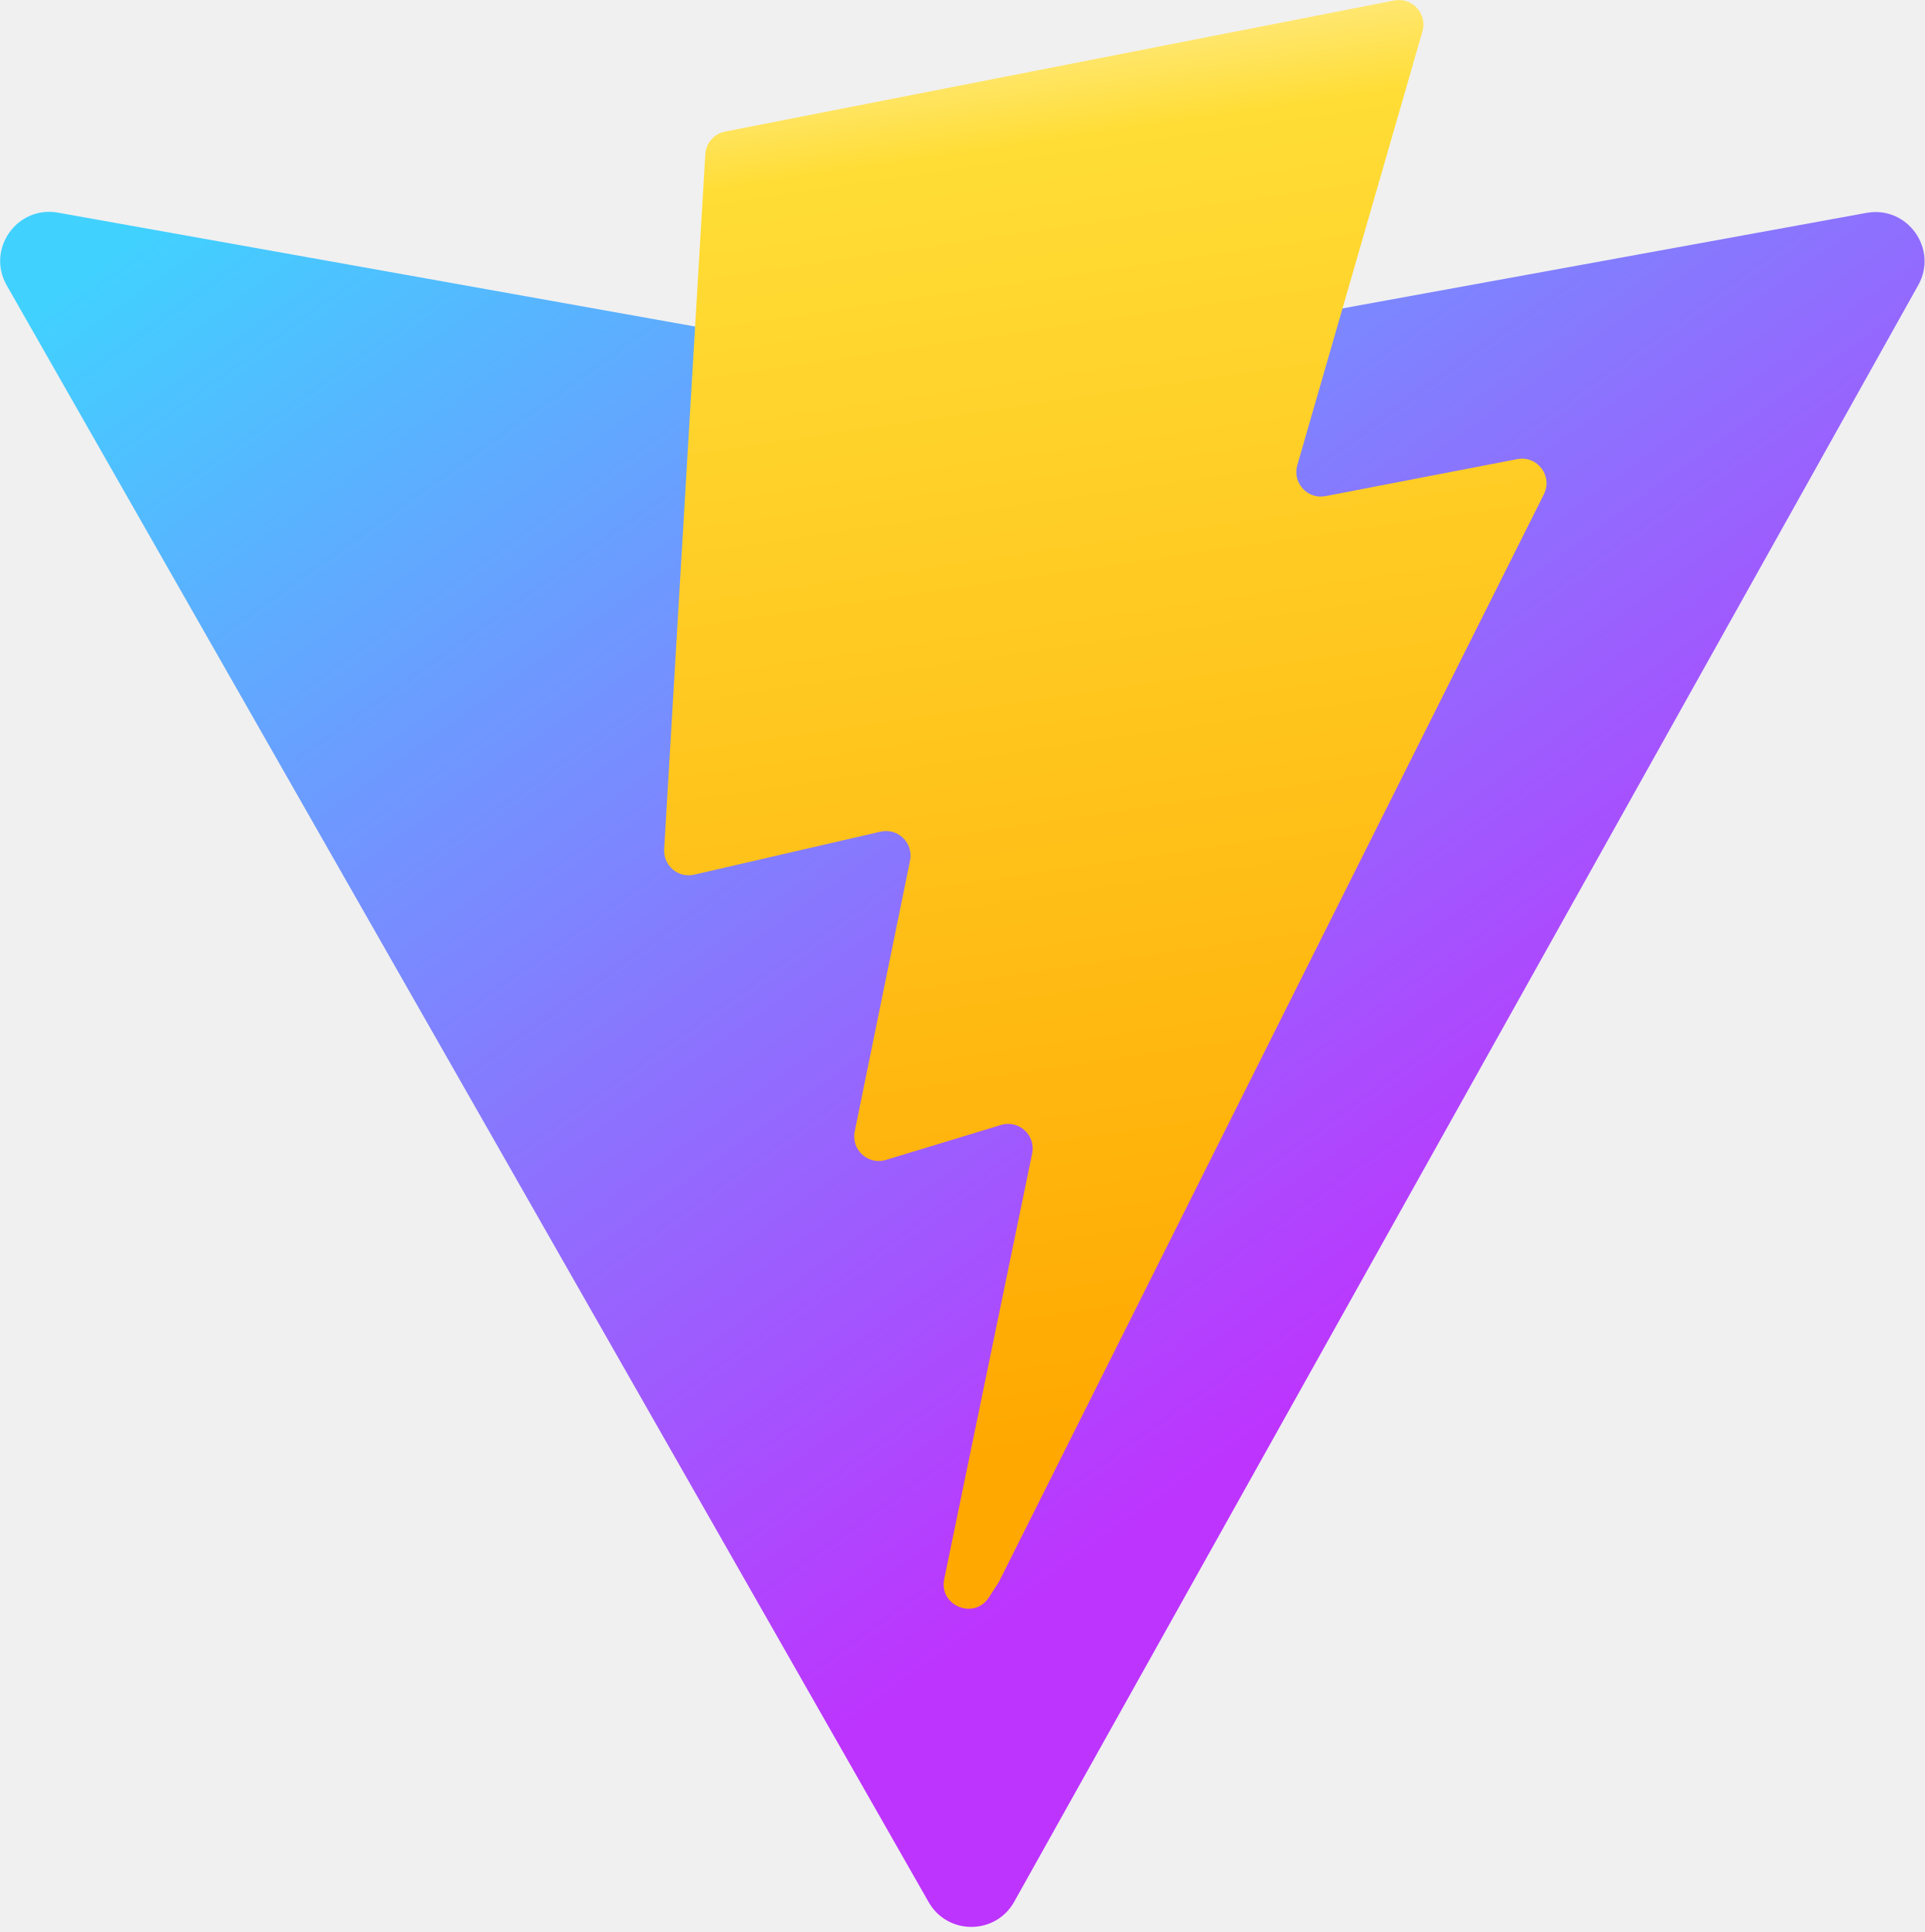
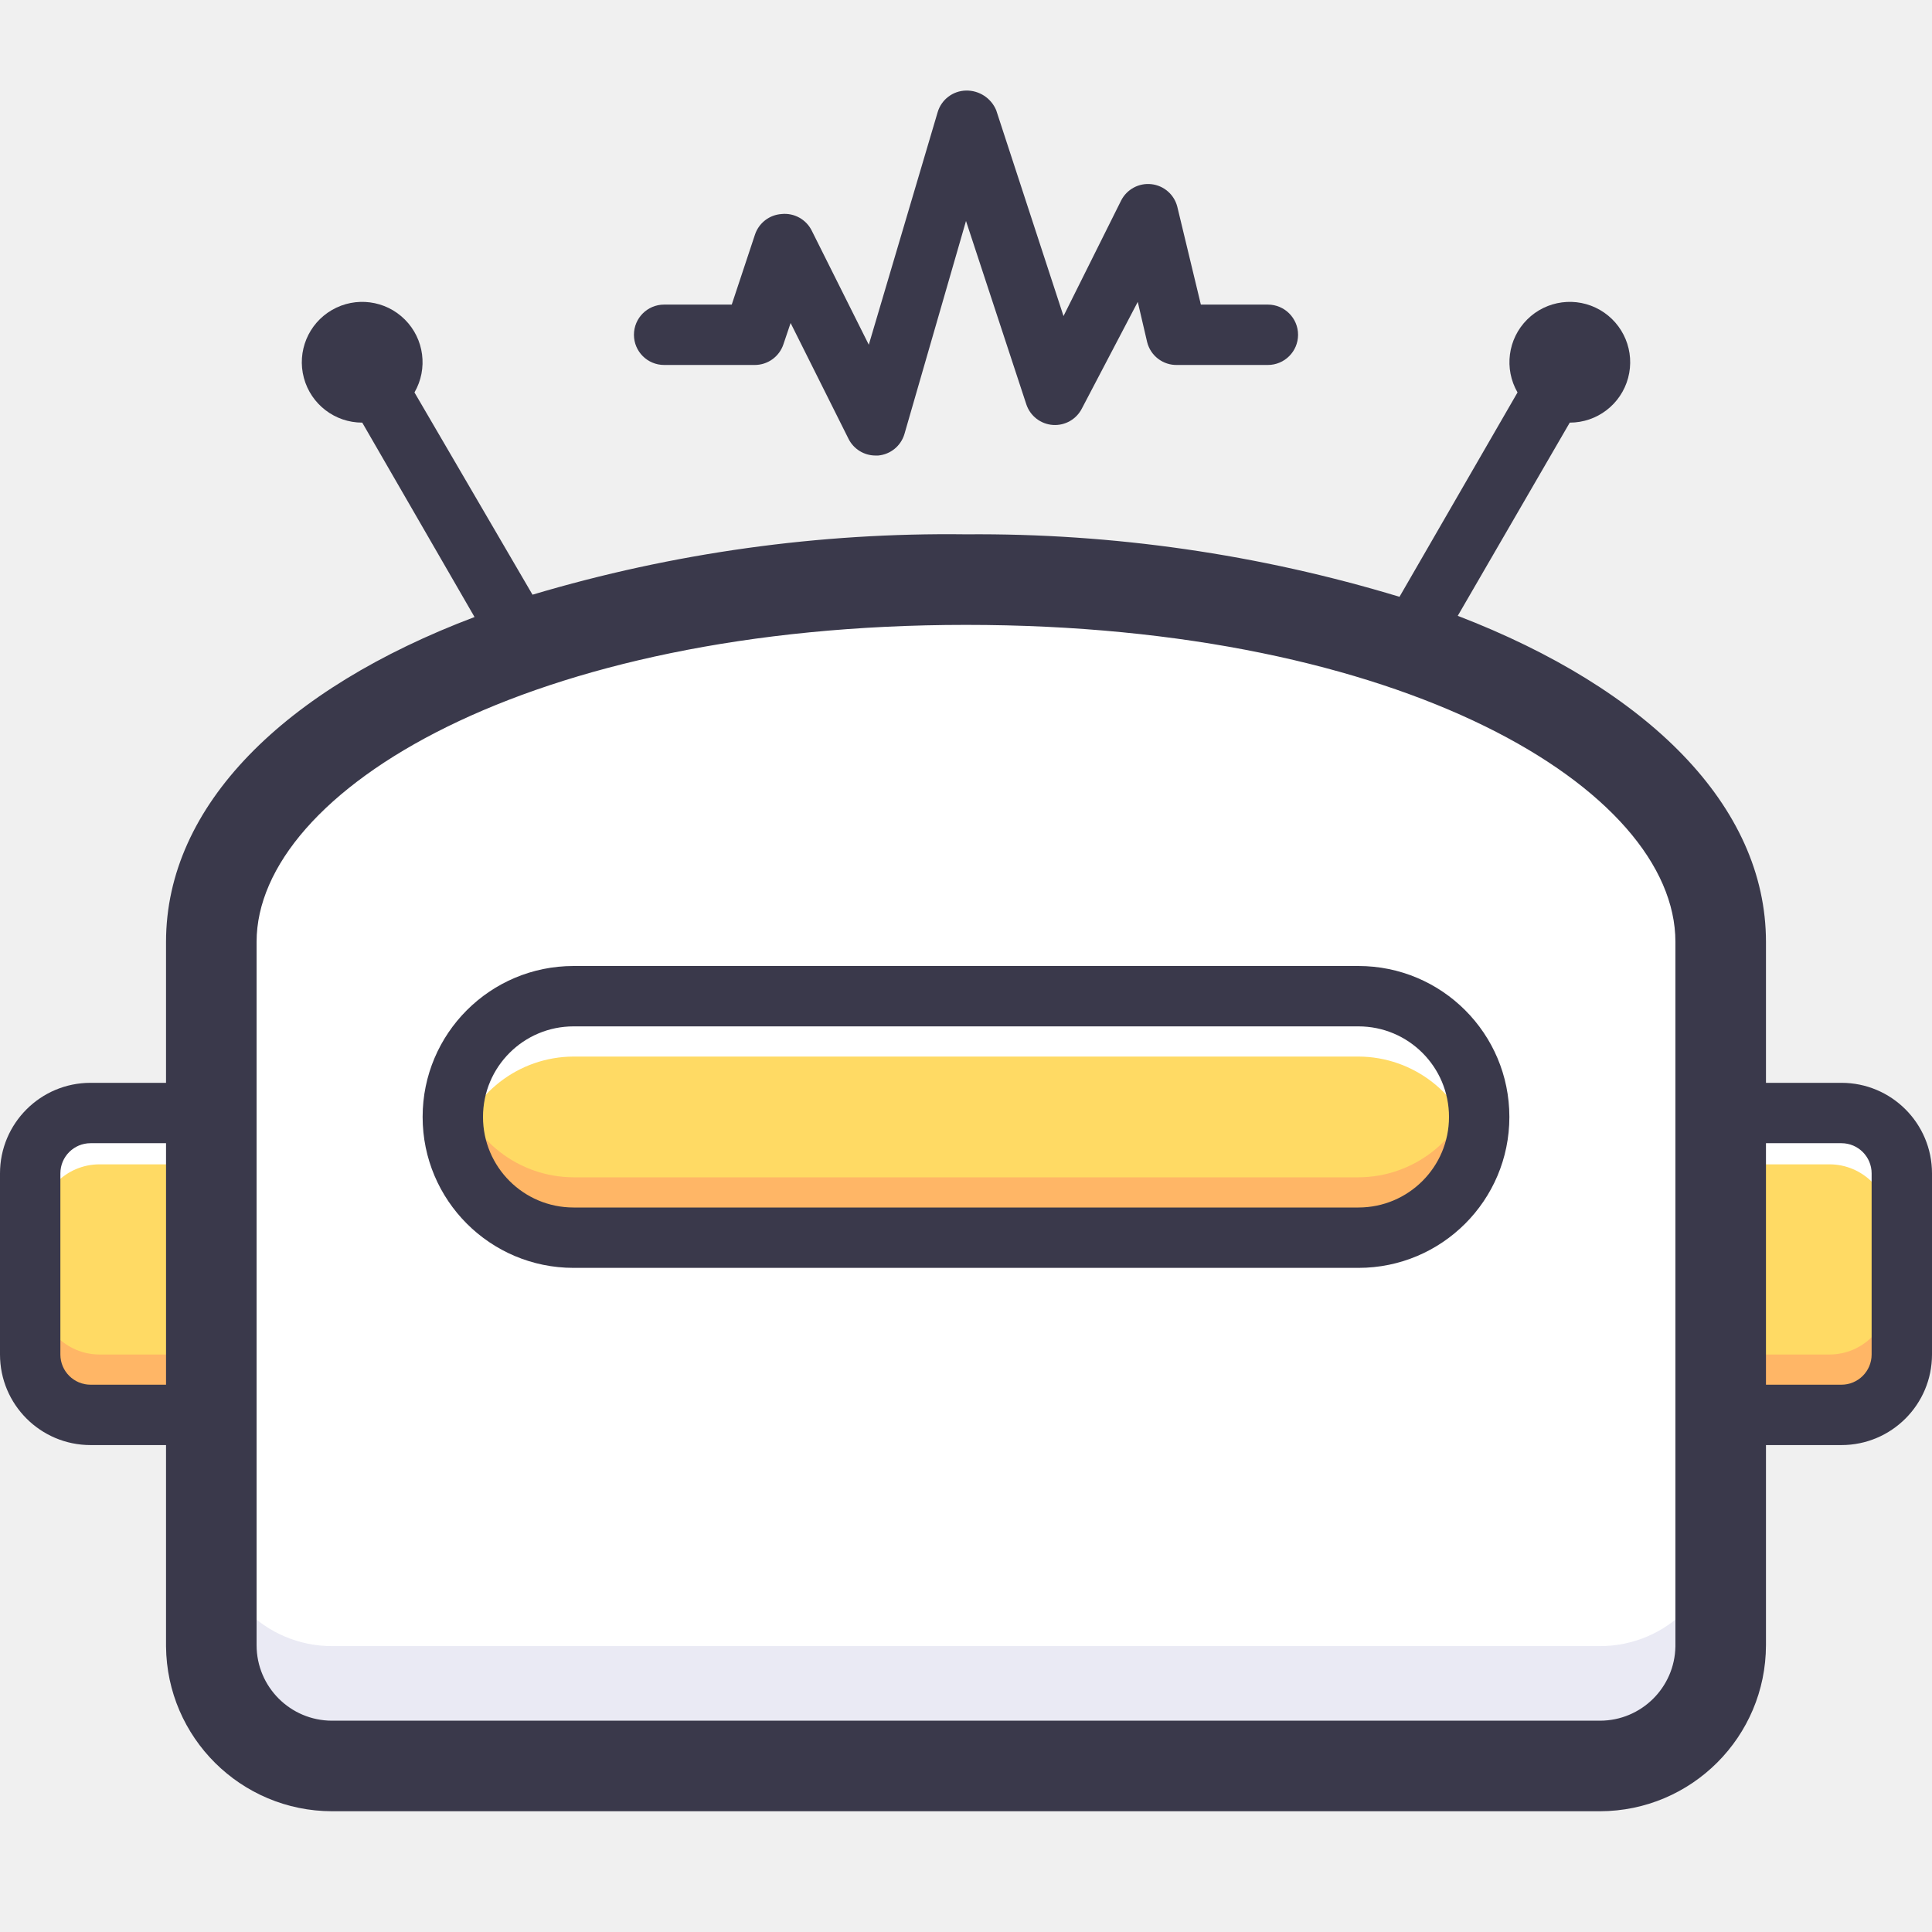
- <svg xmlns="http://www.w3.org/2000/svg" aria-hidden="true" role="img" class="iconify iconify--logos" width="31.88" height="32" preserveAspectRatio="xMidYMid meet" viewBox="0 0 256 257">
-   <defs>
-     <linearGradient id="IconifyId1813088fe1fbc01fb466" x1="-.828%" x2="57.636%" y1="7.652%" y2="78.411%">
-       <stop offset="0%" stop-color="#41D1FF" />
-       <stop offset="100%" stop-color="#BD34FE" />
-     </linearGradient>
-     <linearGradient id="IconifyId1813088fe1fbc01fb467" x1="43.376%" x2="50.316%" y1="2.242%" y2="89.03%">
-       <stop offset="0%" stop-color="#FFEA83" />
-       <stop offset="8.333%" stop-color="#FFDD35" />
-       <stop offset="100%" stop-color="#FFA800" />
-     </linearGradient>
-   </defs>
-   <path fill="url(#IconifyId1813088fe1fbc01fb466)" d="M255.153 37.938L134.897 252.976c-2.483 4.44-8.862 4.466-11.382.048L.875 37.958c-2.746-4.814 1.371-10.646 6.827-9.67l120.385 21.517a6.537 6.537 0 0 0 2.322-.004l117.867-21.483c5.438-.991 9.574 4.796 6.877 9.62Z" />
-   <path fill="url(#IconifyId1813088fe1fbc01fb467)" d="M185.432.063L96.44 17.501a3.268 3.268 0 0 0-2.634 3.014l-5.474 92.456a3.268 3.268 0 0 0 3.997 3.378l24.777-5.718c2.318-.535 4.413 1.507 3.936 3.838l-7.361 36.047c-.495 2.426 1.782 4.5 4.151 3.78l15.304-4.649c2.372-.72 4.652 1.36 4.15 3.788l-11.698 56.621c-.732 3.542 3.979 5.473 5.943 2.437l1.313-2.028l72.516-144.72c1.215-2.423-.88-5.186-3.54-4.672l-25.505 4.922c-2.396.462-4.435-1.77-3.759-4.114l16.646-57.705c.677-2.35-1.37-4.583-3.769-4.113Z" />
+ <svg xmlns="http://www.w3.org/2000/svg" t="1660486569663" class="icon" viewBox="0 0 1024 1024" version="1.1" p-id="1012" width="300" height="300">
+   <path d="M112 499.2c0-106.08 170.24-192 400-192s400 85.92 400 192v373.28a64 64 0 0 1-64 64H176a64 64 0 0 1-64-64z" fill="#FFFFFF" p-id="1013" />
+   <path d="M848 872.48H176a64 64 0 0 1-64-64v64a64 64 0 0 0 64 64h672a64 64 0 0 0 64-64v-64a64 64 0 0 1-64 64z" fill="#EAEAF4" p-id="1014" />
+   <path d="M240 527.52m64 0l416 0q64 0 64 64l0 0q0 64-64 64l-416 0q-64 0-64-64l0 0q0-64 64-64Z" fill="#FFDA64" p-id="1015" />
+   <path d="M720 528H304a64 64 0 0 0-64 64 64 64 0 0 0 2.24 16A64 64 0 0 1 304 560h416a64 64 0 0 1 61.76 48 64 64 0 0 0 2.24-16 64 64 0 0 0-64-64z" fill="#FFFFFF" p-id="1016" />
+   <path d="M720 624H304a64 64 0 0 1-61.76-48 64 64 0 0 0-2.24 16 64 64 0 0 0 64 64h416a64 64 0 0 0 64-64 64 64 0 0 0-2.24-16A64 64 0 0 1 720 624z" fill="#FFB666" p-id="1017" />
+   <path d="M97.6 749.92H52.8a32 32 0 0 1-32-32v-96a32 32 0 0 1 32-32h44.8z" fill="#FFDA64" p-id="1018" />
+   <path d="M20.8 685.92v32a32 32 0 0 0 32 32h44.8v-32H52.8a32 32 0 0 1-32-32z" fill="#FFB666" p-id="1019" />
+   <path d="M52.8 589.92a32 32 0 0 0-32 32v27.2a32 32 0 0 1 32-32h44.8v-27.2z" fill="#FFFFFF" p-id="1020" />
+   <path d="M924.8 749.92h44.8a32 32 0 0 0 32-32v-96a32 32 0 0 0-32-32h-44.8z" fill="#FFDA64" p-id="1021" />
+   <path d="M1001.6 685.92v32a32 32 0 0 1-32 32h-44.8v-32h44.8a32 32 0 0 0 32-32z" fill="#FFB666" p-id="1022" />
+   <path d="M969.6 589.92a32 32 0 0 1 32 32v27.2a32 32 0 0 0-32-32h-44.8v-27.2z" fill="#FFFFFF" p-id="1023" />
+   <path d="M976 573.92h-40V499.2c0-72.16-62.72-134.08-163.36-172.8L832 224a32 32 0 1 0-27.68-16l-62.56 108.32A770.4 770.4 0 0 0 512 283.2a770.4 770.4 0 0 0-229.76 32L219.68 208A32 32 0 1 0 192 224l59.52 103.04C150.72 365.12 88 426.88 88 499.2v74.72H48a48 48 0 0 0-48 48v96a48 48 0 0 0 48 48h40v106.72A88.16 88.16 0 0 0 176 960h672a88.16 88.16 0 0 0 88-88v-106.08H976a48 48 0 0 0 48-48v-96a48 48 0 0 0-48-48z m-928 160a16 16 0 0 1-16-16v-96a16 16 0 0 1 16-16h40v128z m840 138.72A40 40 0 0 1 848 912H176a40 40 0 0 1-40-40V499.2c0-80 144-168 376-168s376 87.2 376 168z m104-154.72a16 16 0 0 1-16 16h-40v-128H976a16 16 0 0 1 16 16z" fill="#3A394B" p-id="1024" />
+   <path d="M720 512H304a80 80 0 0 0 0 160h416a80 80 0 1 0 0-160z m0 128H304a48 48 0 0 1 0-96h416a48 48 0 0 1 0 96zM352 193.44h48a16 16 0 0 0 15.2-10.88l3.84-11.36 30.72 61.44a16 16 0 0 0 14.24 8.8h1.44a16 16 0 0 0 13.92-11.36L512 117.12l32 97.28a16 16 0 0 0 29.44 2.08L603.04 160l4.96 21.28a16 16 0 0 0 16 12.16h48a16 16 0 0 0 0-32h-35.52L624 109.6a16 16 0 0 0-29.76-3.36l-30.56 61.28L528 58.4A16.96 16.96 0 0 0 512 48a16 16 0 0 0-15.04 11.52l-36.48 123.2-30.24-60.48a16 16 0 0 0-16-8.8 16 16 0 0 0-14.08 10.88l-12.32 37.12H352a16 16 0 0 0 0 32z" fill="#3A394B" p-id="1025" />
</svg>
